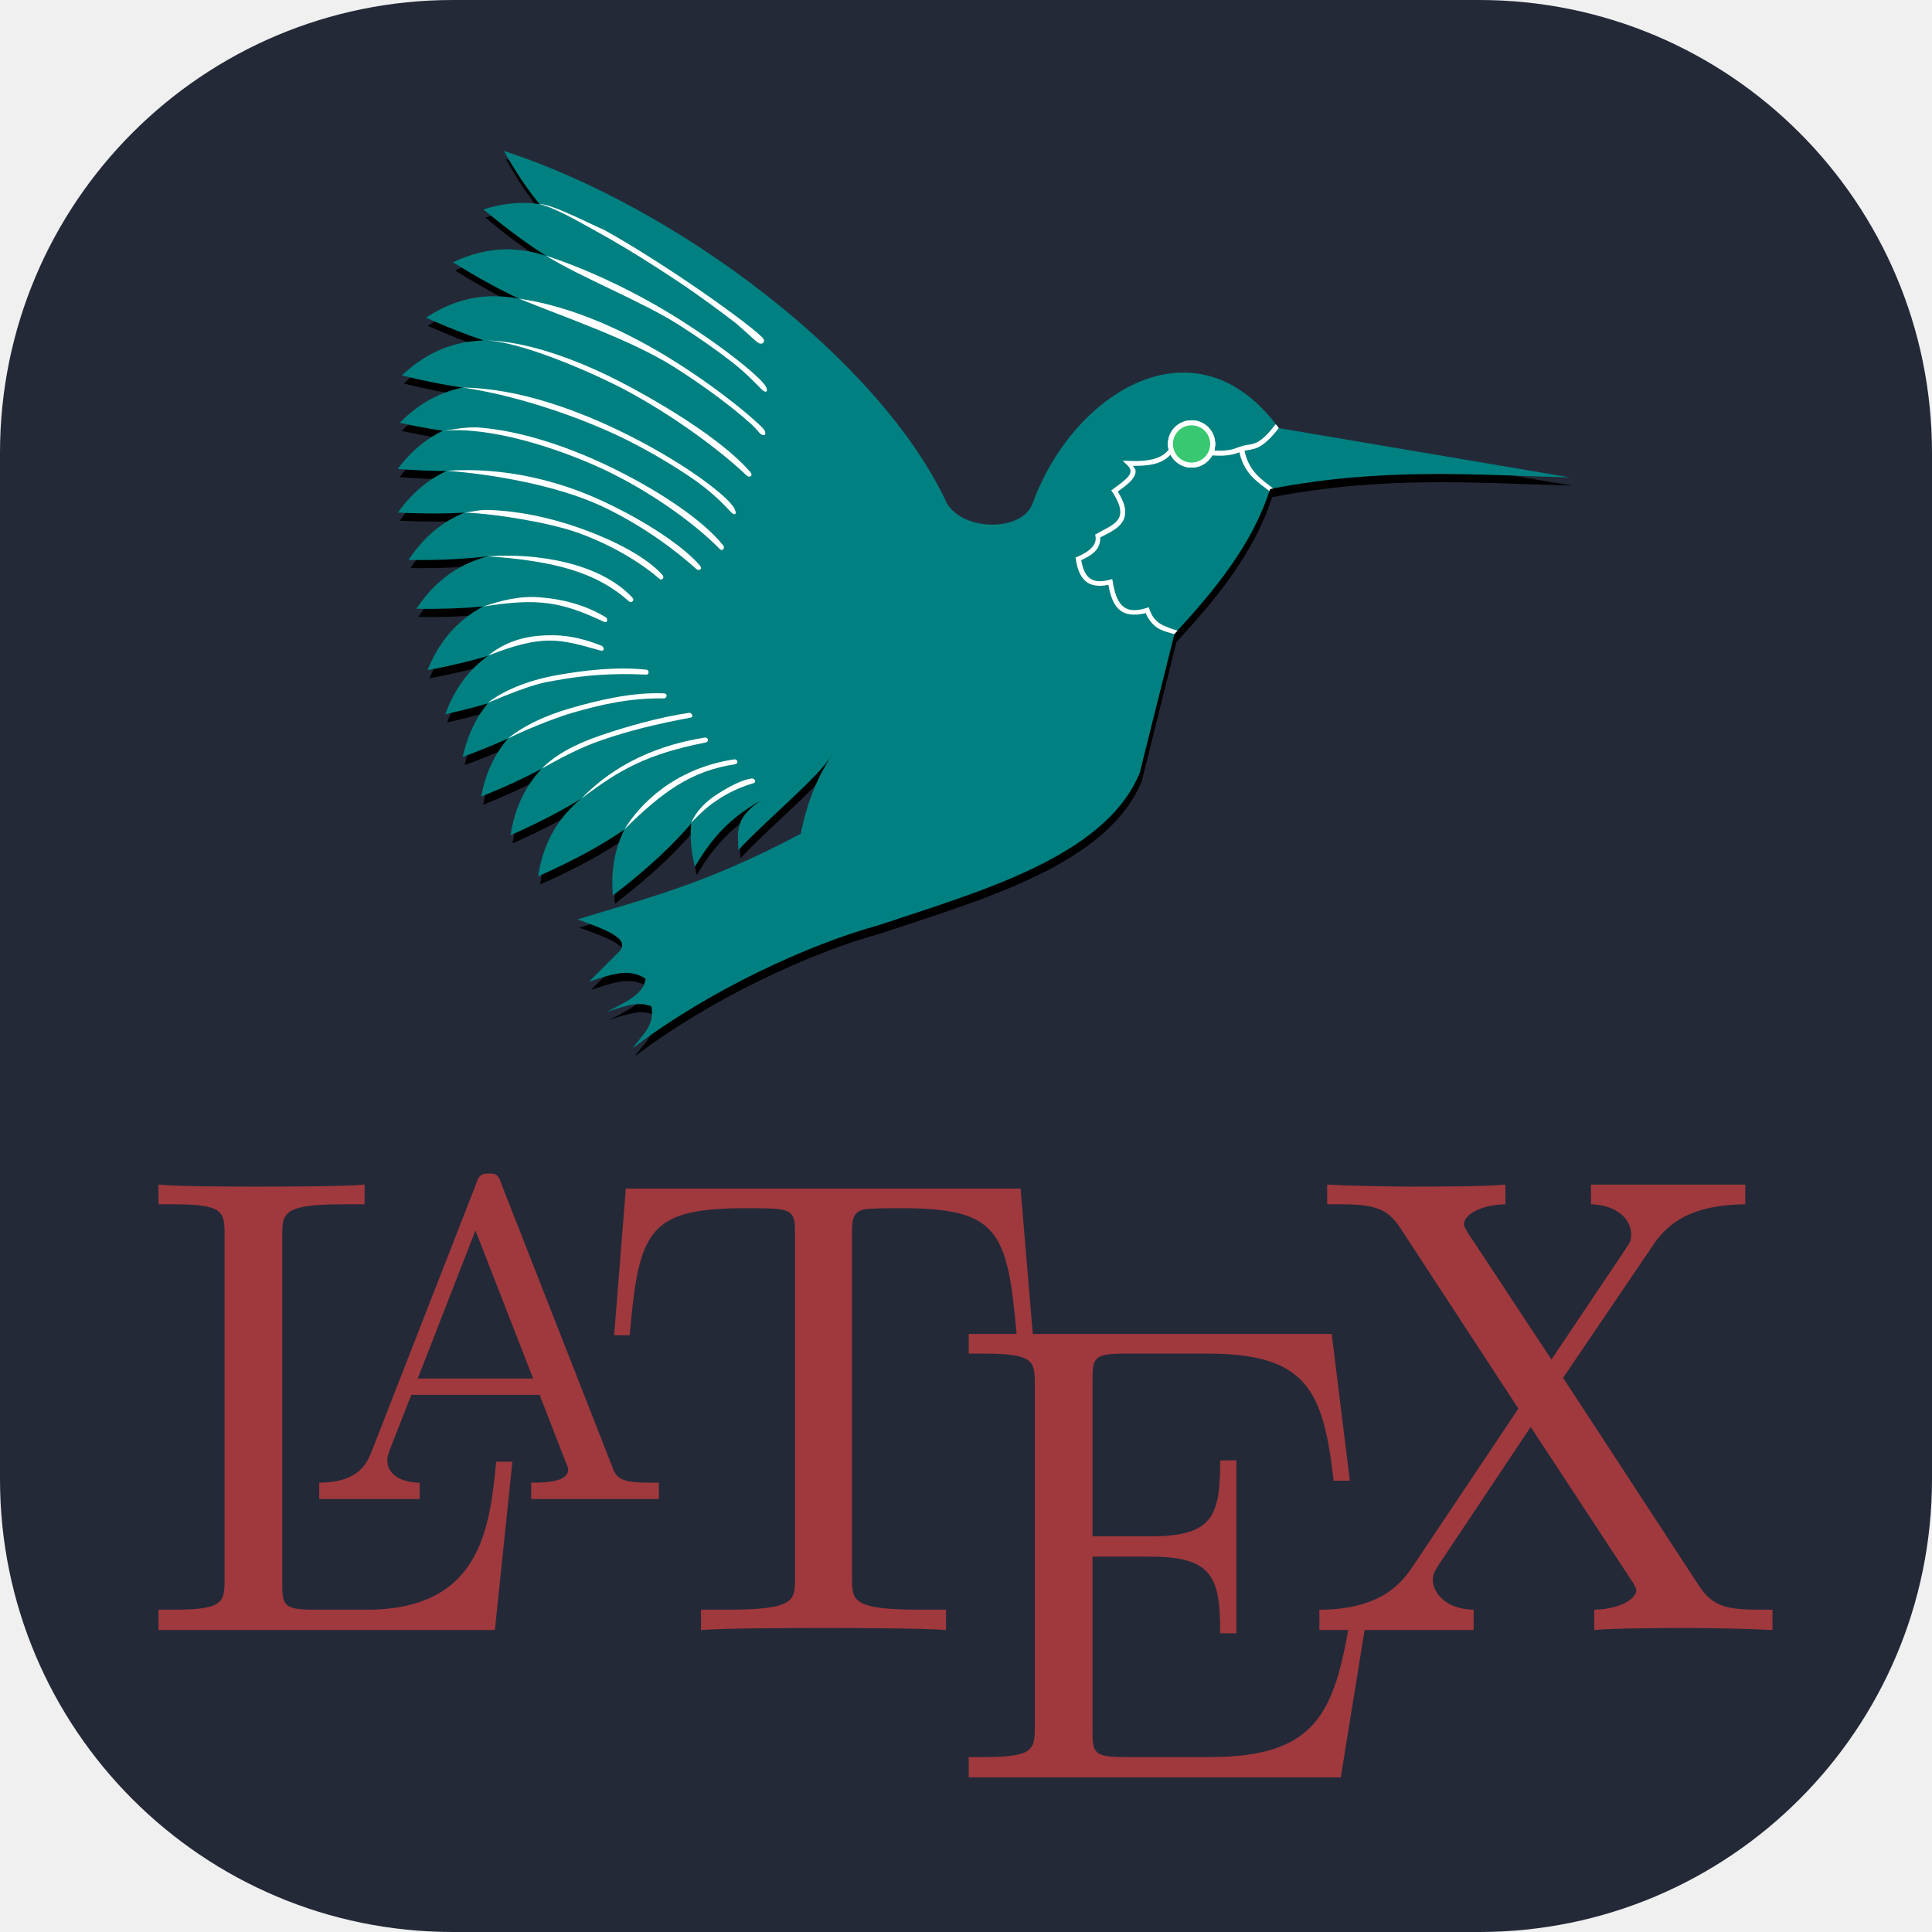
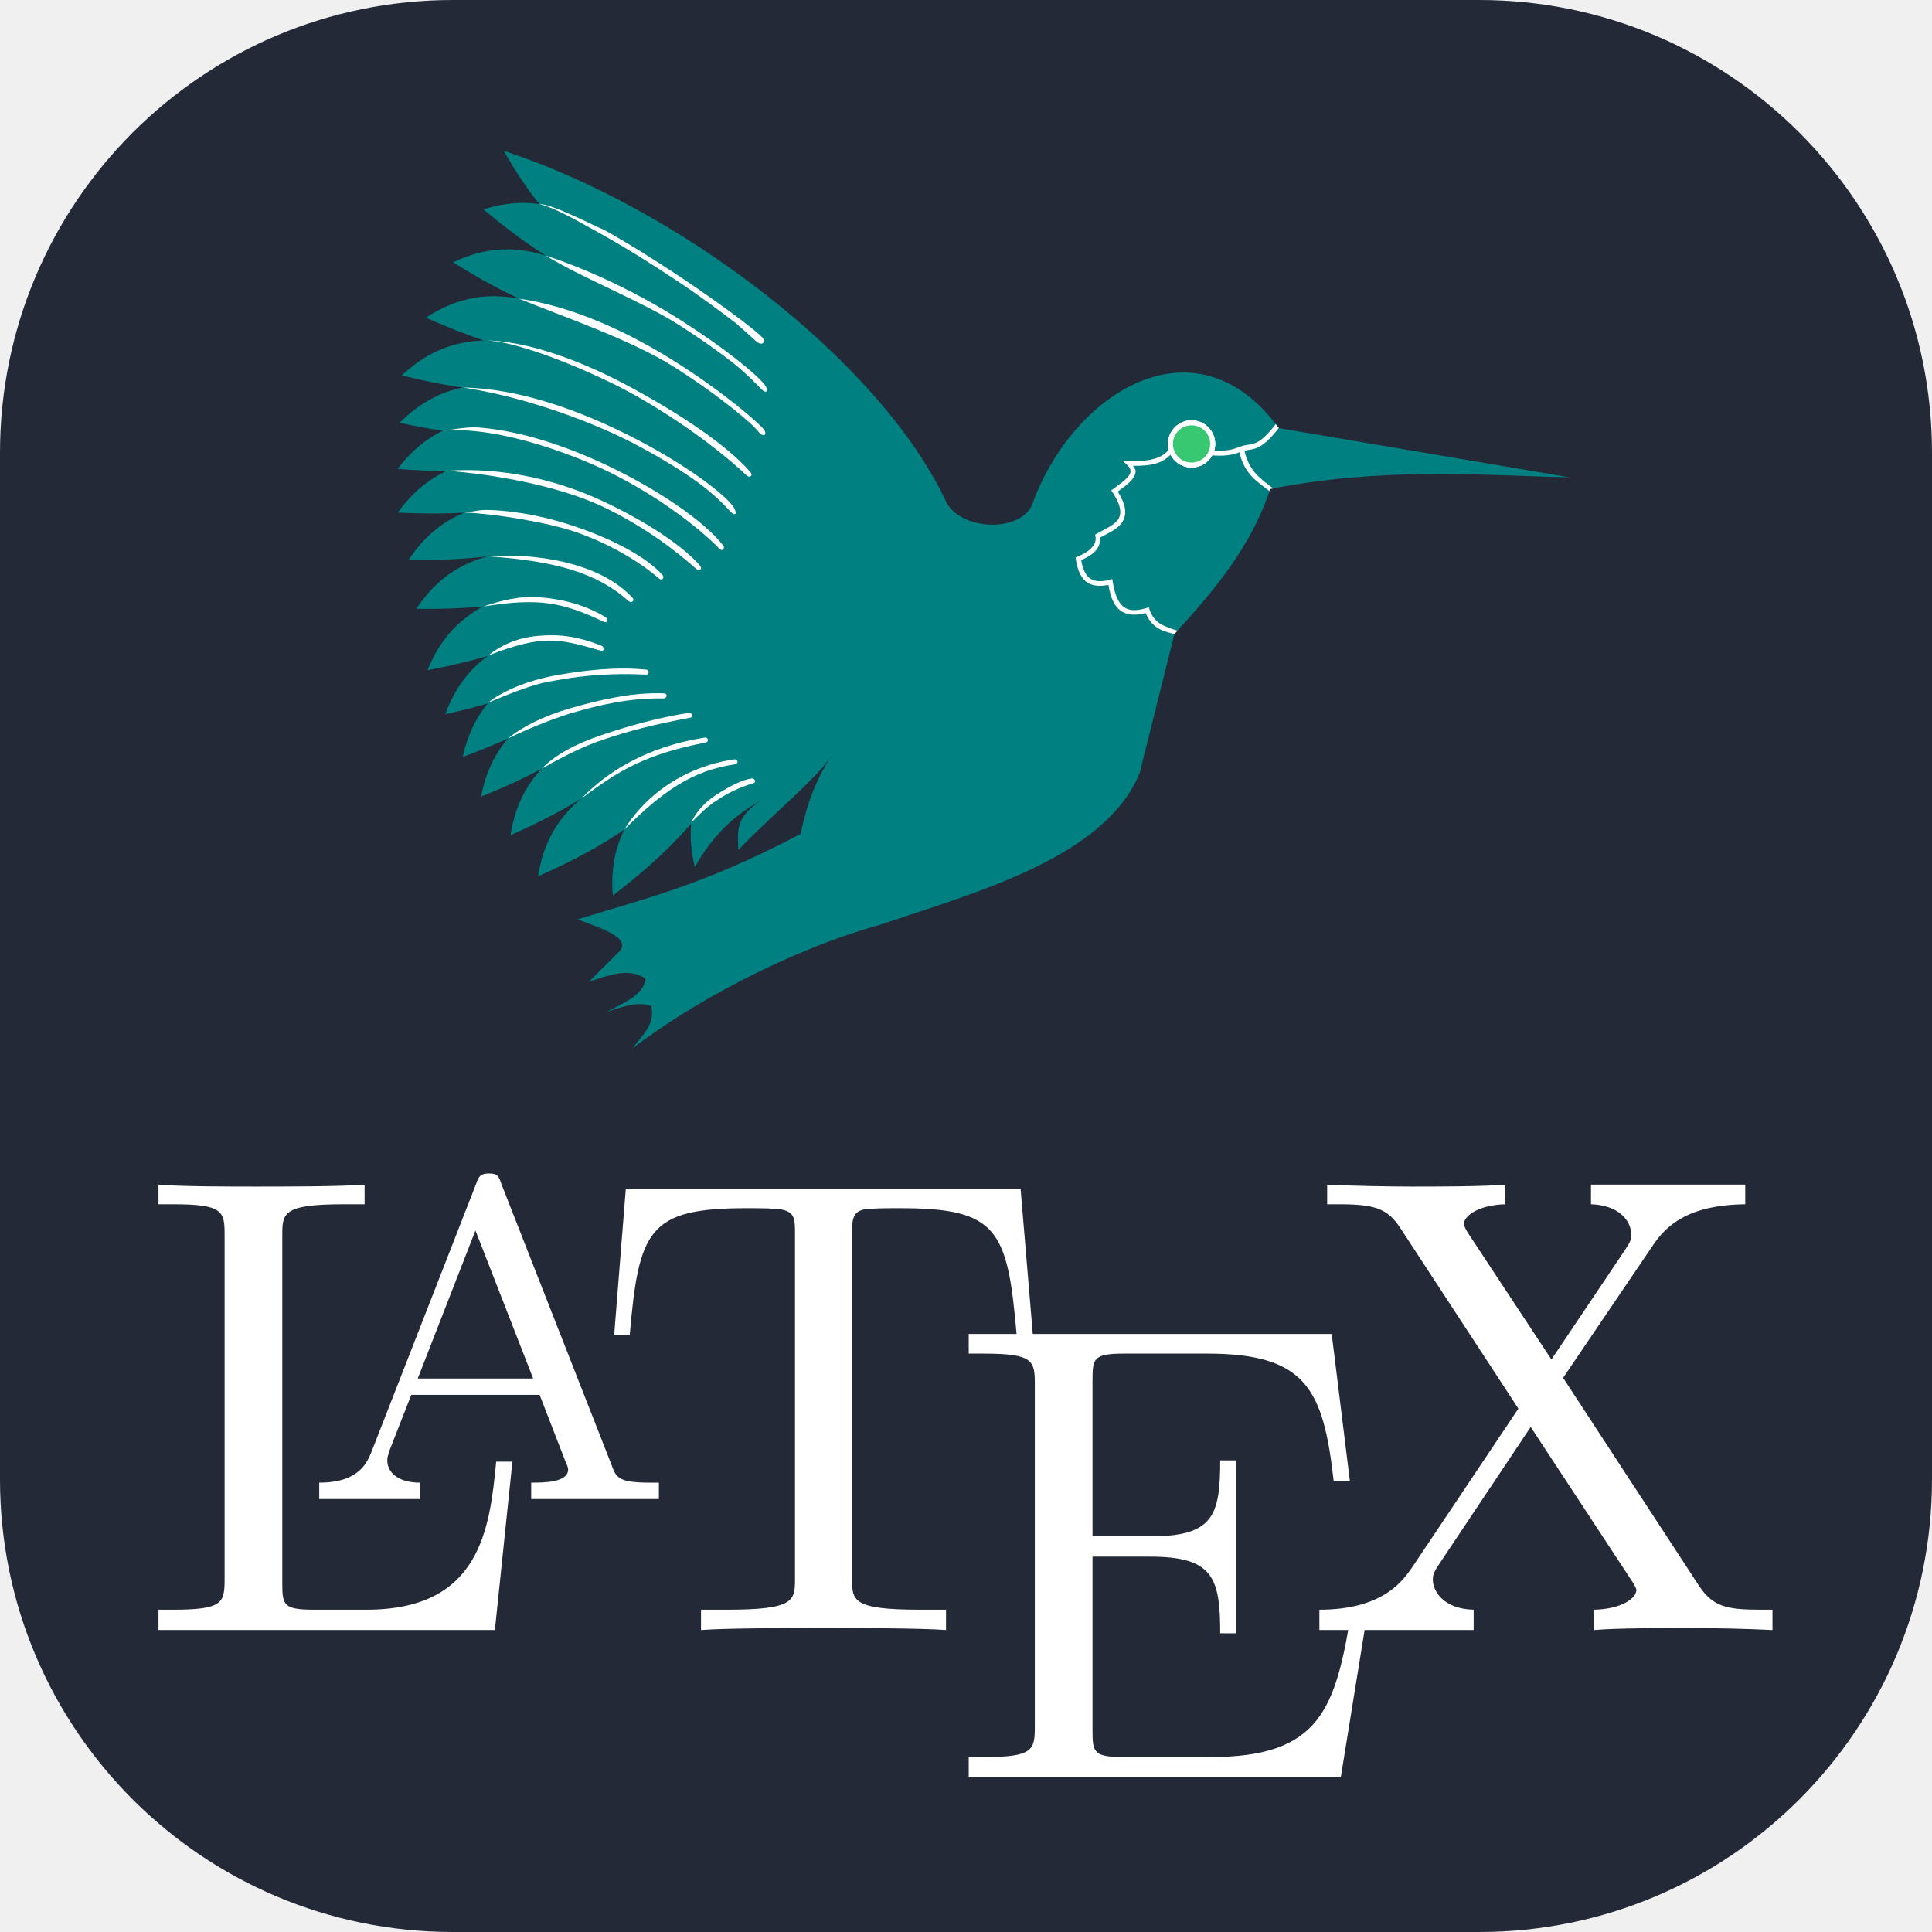
<svg xmlns="http://www.w3.org/2000/svg" width="256" height="256" viewBox="0 0 256 256" fill="none">
  <rect width="256" height="256" rx="60" fill="#242938" />
-   <path d="M67.895 193.68H65.748C64.889 202.533 63.686 213.294 48.57 213.294H41.613C37.576 213.294 37.405 212.687 37.405 209.823V163.738C37.405 160.787 37.405 159.572 45.478 159.572H48.312V156.968C45.22 157.229 37.49 157.229 33.969 157.229C30.619 157.229 23.92 157.229 21 156.968V159.572H22.975C29.589 159.572 29.761 160.526 29.761 163.651V209.215C29.761 212.34 29.589 213.294 22.975 213.294H21V215.985H65.576L67.895 193.68V193.68Z" fill="#9F393D" />
-   <path d="M66.435 156.881C66.091 155.84 65.919 155.493 64.803 155.493C63.686 155.493 63.429 155.84 63.085 156.881L49.257 192.291C48.656 193.767 47.625 196.457 42.3 196.457V198.627H55.613V196.457C52.95 196.457 51.319 195.242 51.319 193.506C51.319 193.072 51.404 192.899 51.576 192.291L54.496 184.827H71.502L74.938 193.68C75.109 194.027 75.281 194.461 75.281 194.721C75.281 196.457 72.017 196.457 70.386 196.457V198.627H87.306V196.457H86.103C82.066 196.457 81.637 195.85 81.036 194.114L66.435 156.881V156.881ZM62.999 163.043L70.643 182.658H55.355L62.999 163.043V163.043Z" fill="#9F393D" />
-   <path d="M135.231 157.489H82.925L81.379 176.93H83.441C84.643 162.956 85.931 160.092 98.9 160.092C100.446 160.092 102.679 160.092 103.538 160.266C105.342 160.613 105.342 161.568 105.342 163.564V209.128C105.342 212.079 105.342 213.294 96.324 213.294H92.888V215.985C96.409 215.724 105.084 215.724 109.035 215.724C112.986 215.724 121.832 215.724 125.354 215.985V213.294H121.918C112.9 213.294 112.9 212.079 112.9 209.128V163.564C112.9 161.828 112.9 160.613 114.446 160.266C115.391 160.092 117.71 160.092 119.342 160.092C132.225 160.092 133.513 162.956 134.716 176.93H136.863C136.863 176.93 135.231 157.489 135.231 157.489Z" fill="#9F393D" />
-   <path d="M181.267 213.207H179.12C176.972 226.486 174.997 232.822 160.31 232.822H148.973C144.936 232.822 144.764 232.214 144.764 229.35V206.264H152.408C160.74 206.264 161.684 209.042 161.684 216.419H163.832V193.506H161.684C161.684 200.883 160.74 203.574 152.408 203.574H144.764V182.831C144.764 179.967 144.936 179.36 148.973 179.36H159.967C173.107 179.36 175.341 184.133 176.715 196.197H178.862C178.862 196.197 176.457 176.756 176.457 176.756H128.36V179.36H130.335C136.949 179.36 137.12 180.314 137.12 183.439V228.743C137.12 231.867 136.949 232.822 130.335 232.822H128.36V235.512H177.66L181.267 213.207V213.207Z" fill="#9F393D" />
-   <path d="M207.119 182.571L218.886 165.213C220.69 162.436 223.61 159.659 231.254 159.572V156.968H210.812V159.572C214.248 159.659 216.138 161.568 216.138 163.564C216.138 164.432 215.966 164.606 215.365 165.56L205.573 180.141C205.573 180.141 194.58 163.477 194.58 163.477C194.408 163.217 193.978 162.523 193.978 162.175C193.978 161.134 195.868 159.659 199.475 159.572V156.968C196.555 157.229 190.285 157.229 187.022 157.229C184.359 157.229 179.034 157.142 175.856 156.968V159.572H177.488C182.212 159.572 183.844 160.179 185.476 162.609L201.193 186.65L187.193 207.566C185.991 209.302 183.414 213.294 174.825 213.294V215.985H195.267V213.294C191.316 213.208 189.856 210.864 189.856 209.302C189.856 208.521 190.113 208.174 190.715 207.219L202.825 189.08L216.395 209.736C216.567 210.083 216.825 210.43 216.825 210.691C216.825 211.732 214.935 213.208 211.242 213.294V215.985C214.248 215.724 220.518 215.724 223.696 215.724C227.303 215.724 231.254 215.811 234.861 215.985V213.294H233.229C228.763 213.294 226.959 212.86 225.156 210.17L207.119 182.571V182.571Z" fill="#9F393D" />
-   <path d="M67.033 21.075C68.532 23.776 70.091 26.102 71.718 28.103L71.738 28.123C71.743 28.13 71.752 28.135 71.758 28.142C71.008 28.033 70.236 27.957 69.435 27.965C67.851 27.982 66.15 28.254 64.316 28.831C67.466 31.469 70.148 33.397 72.505 34.895C72.448 34.876 72.386 34.854 72.328 34.836L72.505 34.934C68.853 33.791 64.913 33.651 60.3 35.84C63.612 37.912 66.392 39.425 68.844 40.565C68.773 40.554 68.699 40.535 68.628 40.525L68.805 40.623C64.983 39.965 61.016 40.335 56.698 43.183C59.514 44.438 61.96 45.385 64.139 46.116H64.159L64.297 46.195C60.652 46.336 57.04 47.471 53.509 50.821C56.594 51.586 59.235 52.097 61.56 52.435C61.495 52.449 61.429 52.461 61.364 52.475C61.273 52.473 61.178 52.476 61.088 52.475L61.186 52.514C58.469 53.131 55.82 54.493 53.233 57.101C55.33 57.554 57.216 57.906 58.942 58.164C56.816 59.192 54.797 60.784 52.958 63.223C55.373 63.411 57.513 63.491 59.435 63.499C57.11 64.575 54.919 66.263 52.977 68.992C56.427 69.164 59.311 69.157 61.797 69.011C61.75 69.03 61.705 69.051 61.659 69.07C61.508 69.084 61.356 69.093 61.206 69.11L61.423 69.188C58.839 70.323 56.447 72.161 54.395 75.271C58.682 75.334 62.078 75.132 64.927 74.779C64.84 74.803 64.757 74.833 64.671 74.858C64.561 74.864 64.445 74.87 64.336 74.878L64.474 74.917C61.115 75.918 58.013 77.845 55.438 81.748C58.901 81.799 61.793 81.668 64.277 81.433C64.223 81.463 64.173 81.502 64.12 81.532C61.152 83.187 58.601 85.673 56.914 89.879C59.96 89.302 62.514 88.693 64.73 88.048C64.693 88.077 64.648 88.097 64.612 88.127L64.749 88.107C62.468 89.81 60.55 92.195 59.257 95.726C61.354 95.262 63.228 94.775 64.907 94.289C63.4 96.111 62.235 98.386 61.58 101.376C63.857 100.537 65.832 99.73 67.584 98.935C67.563 98.959 67.546 98.988 67.525 99.013C67.489 99.041 67.442 99.064 67.407 99.092L67.466 99.072C65.859 100.998 64.633 103.42 64.021 106.632C67.227 105.35 69.835 104.119 72.033 102.951C71.971 103.011 71.895 103.067 71.837 103.128L71.895 103.108C69.951 105.24 68.5 107.979 67.919 111.75C71.703 110.079 74.62 108.527 77.014 107.065C76.989 107.091 76.96 107.118 76.935 107.144L77.093 107.065C74.374 109.393 72.288 112.482 71.561 117.203C76.662 114.951 80.229 112.912 82.999 111.022C81.809 113.427 81.181 116.23 81.483 119.743C86.412 115.961 89.534 112.911 91.858 110.215C91.854 110.254 91.861 110.294 91.858 110.333C91.717 112.042 91.823 113.895 92.33 115.943C95.253 110.922 98.176 108.841 101.149 107.124C97.43 109.535 98.098 111.488 98.098 113.719C102.52 109.062 108.673 104.115 110.559 101.021C108.037 104.809 107.03 108.406 106.366 111.573C93.461 118.398 85.586 120.185 76.778 122.912C80.195 124.165 83.862 125.383 82.349 127.125L78.313 131.161C80.894 130.359 83.529 129.202 85.814 130.767C85.59 132.884 82.92 133.962 80.636 135.196C84.657 133.748 85.524 134.089 86.581 134.429C87.11 136.965 85.275 138.325 84.081 140C94.209 132.3 107.415 126.22 116.721 123.68C129.811 119.272 146.7 114.676 151.291 103.501L155.878 85.075C161.259 79.251 166.208 73.221 168.556 65.881C183.54 62.982 195.662 64.021 208.302 64.345C207.15 64.153 169.717 57.809 169.717 57.809C158.774 42.838 142.45 53.02 137.077 67.81C135.72 71.543 127.98 71.535 125.738 67.791C116.871 48.701 89.947 28.514 67.033 21.075V21.075L67.033 21.075Z" fill="black" />
+   <path d="M67.895 193.68H65.748C64.889 202.533 63.686 213.294 48.57 213.294H41.613C37.576 213.294 37.405 212.687 37.405 209.823V163.738C37.405 160.787 37.405 159.572 45.478 159.572H48.312V156.968C45.22 157.229 37.49 157.229 33.969 157.229C30.619 157.229 23.92 157.229 21 156.968V159.572H22.975C29.589 159.572 29.761 160.526 29.761 163.651V209.215C29.761 212.34 29.589 213.294 22.975 213.294H21V215.985H65.576L67.895 193.68V193.68Z" fill="white" />
+   <path d="M66.435 156.881C66.091 155.84 65.919 155.493 64.803 155.493C63.686 155.493 63.429 155.84 63.085 156.881L49.257 192.291C48.656 193.767 47.625 196.457 42.3 196.457V198.627H55.613V196.457C52.95 196.457 51.319 195.242 51.319 193.506C51.319 193.072 51.404 192.899 51.576 192.291L54.496 184.827H71.502L74.938 193.68C75.109 194.027 75.281 194.461 75.281 194.721C75.281 196.457 72.017 196.457 70.386 196.457V198.627H87.306V196.457H86.103C82.066 196.457 81.637 195.85 81.036 194.114L66.435 156.881V156.881ZM62.999 163.043L70.643 182.658H55.355L62.999 163.043V163.043Z" fill="white" />
+   <path d="M135.231 157.489H82.925L81.379 176.93H83.441C84.643 162.956 85.931 160.092 98.9 160.092C100.446 160.092 102.679 160.092 103.538 160.266C105.342 160.613 105.342 161.568 105.342 163.564V209.128C105.342 212.079 105.342 213.294 96.324 213.294H92.888V215.985C96.409 215.724 105.084 215.724 109.035 215.724C112.986 215.724 121.832 215.724 125.354 215.985V213.294H121.918C112.9 213.294 112.9 212.079 112.9 209.128V163.564C112.9 161.828 112.9 160.613 114.446 160.266C115.391 160.092 117.71 160.092 119.342 160.092C132.225 160.092 133.513 162.956 134.716 176.93H136.863C136.863 176.93 135.231 157.489 135.231 157.489Z" fill="white" />
+   <path d="M181.267 213.207H179.12C176.972 226.486 174.997 232.822 160.31 232.822H148.973C144.936 232.822 144.764 232.214 144.764 229.35V206.264H152.408C160.74 206.264 161.684 209.042 161.684 216.419H163.832V193.506H161.684C161.684 200.883 160.74 203.574 152.408 203.574H144.764V182.831C144.764 179.967 144.936 179.36 148.973 179.36H159.967C173.107 179.36 175.341 184.133 176.715 196.197H178.862C178.862 196.197 176.457 176.756 176.457 176.756H128.36V179.36H130.335C136.949 179.36 137.12 180.314 137.12 183.439V228.743C137.12 231.867 136.949 232.822 130.335 232.822H128.36V235.512H177.66L181.267 213.207V213.207Z" fill="white" />
+   <path d="M207.119 182.571L218.886 165.213C220.69 162.436 223.61 159.659 231.254 159.572V156.968H210.812V159.572C214.248 159.659 216.138 161.568 216.138 163.564C216.138 164.432 215.966 164.606 215.365 165.56L205.573 180.141C205.573 180.141 194.58 163.477 194.58 163.477C194.408 163.217 193.978 162.523 193.978 162.175C193.978 161.134 195.868 159.659 199.475 159.572V156.968C196.555 157.229 190.285 157.229 187.022 157.229C184.359 157.229 179.034 157.142 175.856 156.968V159.572H177.488C182.212 159.572 183.844 160.179 185.476 162.609L201.193 186.65L187.193 207.566C185.991 209.302 183.414 213.294 174.825 213.294V215.985H195.267V213.294C191.316 213.208 189.856 210.864 189.856 209.302C189.856 208.521 190.113 208.174 190.715 207.219L202.825 189.08L216.395 209.736C216.567 210.083 216.825 210.43 216.825 210.691C216.825 211.732 214.935 213.208 211.242 213.294V215.985C214.248 215.724 220.518 215.724 223.696 215.724C227.303 215.724 231.254 215.811 234.861 215.985V213.294H233.229C228.763 213.294 226.959 212.86 225.156 210.17L207.119 182.571V182.571Z" fill="white" />
  <path d="M66.772 20C68.282 22.72 69.852 25.041 71.49 27.052C70.741 26.943 69.969 26.878 69.167 26.887C67.584 26.904 65.891 27.166 64.056 27.744C67.257 30.424 69.962 32.38 72.348 33.887C68.662 32.71 64.693 32.542 60.03 34.755C63.436 36.886 66.294 38.426 68.796 39.577C64.896 38.858 60.851 39.185 56.437 42.096C59.352 43.395 61.872 44.37 64.109 45.111C60.437 45.239 56.803 46.373 53.247 49.747C56.332 50.512 58.975 51.019 61.3 51.357C58.455 51.932 55.663 53.297 52.958 56.024C55.054 56.477 56.941 56.819 58.667 57.077C56.542 58.105 54.529 59.697 52.689 62.137C55.105 62.324 57.242 62.407 59.163 62.415C56.838 63.491 54.662 65.191 52.72 67.919C56.17 68.091 59.052 68.074 61.538 67.929C58.806 69.046 56.288 70.933 54.135 74.196C58.422 74.259 61.818 74.053 64.666 73.701C61.131 74.66 57.859 76.59 55.167 80.67C58.63 80.721 61.521 80.595 64.005 80.36C60.969 82.015 58.361 84.525 56.644 88.806C59.77 88.214 62.389 87.581 64.645 86.917C62.296 88.627 60.32 91.029 58.998 94.64C61.095 94.177 62.956 93.691 64.635 93.205C63.128 95.027 61.966 97.308 61.31 100.298C63.588 99.46 65.558 98.647 67.309 97.851C65.645 99.799 64.374 102.264 63.747 105.554C66.953 104.272 69.561 103.047 71.759 101.878C69.744 104.032 68.245 106.803 67.65 110.665C71.554 108.941 74.549 107.345 76.984 105.843C74.187 108.187 72.037 111.303 71.295 116.116C76.395 113.865 79.955 111.822 82.725 109.932C81.535 112.337 80.905 115.154 81.207 118.666C86.136 114.884 89.259 111.823 91.583 109.126C91.426 110.868 91.55 112.762 92.068 114.857C95.607 108.776 99.124 107.001 102.764 104.972C96.967 107.891 97.826 110.088 97.826 112.637C102.249 107.98 108.416 103.041 110.303 99.947C107.78 103.735 106.754 107.322 106.09 110.489C93.185 117.314 85.328 119.097 76.519 121.825C79.936 123.079 83.598 124.306 82.084 126.048L78.047 130.075C80.628 129.273 83.259 128.128 85.543 129.693C85.319 131.81 82.644 132.878 80.36 134.112C84.38 132.663 85.25 132.998 86.307 133.338C86.835 135.874 85.002 137.238 83.808 138.913C93.936 131.213 107.15 125.13 116.456 122.589C129.546 118.181 146.424 113.599 151.014 102.425L155.619 83.995C161 78.17 165.95 72.131 168.298 64.79C183.283 61.891 195.399 62.938 208.039 63.262C206.887 63.07 169.445 56.726 169.445 56.726C158.502 41.755 142.191 51.931 136.817 66.721C135.461 70.454 127.723 70.455 125.481 66.711C116.614 47.621 89.687 27.438 66.773 20V20L66.772 20Z" fill="#008080" />
  <path d="M155.177 59.069L155.079 59.227C154.691 59.95 154.034 60.444 153.11 60.743C152.187 61.041 151.004 61.137 149.626 61.077L148.76 61.038L149.39 61.648C149.709 61.956 149.799 62.201 149.803 62.416C149.808 62.63 149.715 62.862 149.508 63.125C149.093 63.649 148.269 64.219 147.5 64.798L147.244 64.975L147.421 65.231C148.062 66.215 148.356 66.973 148.425 67.554C148.494 68.135 148.359 68.553 148.09 68.912C147.553 69.632 146.375 70.12 145.314 70.724L145.118 70.822L145.157 71.058C145.248 71.612 145.099 72.064 144.704 72.515C144.309 72.966 143.645 73.396 142.755 73.775L142.519 73.873L142.558 74.129C142.736 75.314 143.092 76.346 143.838 77.003C144.52 77.605 145.553 77.764 146.87 77.496C147.099 78.759 147.428 79.908 148.189 80.665C148.959 81.433 150.18 81.66 151.811 81.236C152.178 82.121 152.715 82.751 153.327 83.165C153.999 83.62 154.878 83.803 155.6 84.028L156.028 83.567C155.311 83.344 154.252 83 153.681 82.614C153.11 82.228 152.646 81.699 152.323 80.783L152.224 80.468L151.909 80.567C150.232 81.082 149.302 80.85 148.661 80.212C148.021 79.575 147.661 78.422 147.441 77.082L147.382 76.728L147.027 76.826C145.645 77.187 144.828 77.002 144.271 76.511C143.751 76.052 143.443 75.239 143.267 74.228C144.068 73.857 144.755 73.452 145.196 72.948C145.628 72.456 145.814 71.847 145.787 71.216C146.764 70.678 147.943 70.216 148.622 69.306C148.977 68.83 149.161 68.205 149.075 67.475C148.996 66.811 148.671 66.045 148.11 65.133C148.799 64.625 149.546 64.117 150.02 63.518C150.283 63.185 150.481 62.817 150.472 62.396C150.468 62.164 150.245 61.953 150.118 61.727C151.316 61.743 152.407 61.664 153.307 61.373C154.256 61.066 155.001 60.507 155.492 59.739C156.91 59.746 158.378 60.057 159.863 60.25C161.388 60.449 162.94 60.502 164.41 59.857L164.135 59.246C162.834 59.817 161.445 59.794 159.961 59.601C158.477 59.408 156.931 59.058 155.374 59.069H155.177L155.177 59.069Z" fill="white" />
  <path d="M160.686 58.824C160.686 60.369 159.434 61.621 157.889 61.621C156.344 61.621 155.092 60.369 155.092 58.824C155.092 57.279 156.344 56.027 157.889 56.027C159.434 56.027 160.686 57.279 160.686 58.824Z" fill="white" stroke="white" stroke-width="0.661" />
  <path d="M169.041 56.2C166.529 59.467 165.898 58.623 164.369 59.171L164.113 59.269L164.153 59.545C164.741 62.826 166.686 63.869 168.204 65.062L168.288 64.796L168.692 64.719C167.171 63.524 165.506 62.511 164.901 59.722C166.014 59.459 167.077 59.795 169.448 56.71L169.041 56.2V56.2Z" fill="white" />
  <path d="M72.344 33.879C77.09 36.822 84.9 39.856 89.915 43.026C92.675 44.783 95.153 46.533 97.081 48.046C99.009 49.558 100.435 51.121 100.96 51.629C101.484 52.137 101.84 51.897 101.491 51.235C101.142 50.573 99.425 49.044 97.475 47.514C95.525 45.985 93.046 44.242 90.27 42.474C84.718 38.94 78.203 35.779 72.344 33.879L72.344 33.879Z" fill="white" />
  <path d="M71.49 27.05C73.48 27.51 76.416 29.206 79.681 31.022C82.945 32.837 86.504 35.071 89.76 37.243C93.016 39.414 95.526 41.315 97.533 42.847C99.439 44.478 100.38 45.534 100.745 45.531C100.795 45.541 100.844 45.541 100.922 45.531C101 45.52 101.131 45.46 101.197 45.334C101.264 45.208 101.238 45.102 101.217 45.038C101.196 44.975 101.185 44.941 101.158 44.901C101.05 44.739 100.886 44.587 100.646 44.369C100.167 43.932 99.374 43.29 98.363 42.519C96.34 40.975 93.401 38.87 90.134 36.691C86.867 34.512 83.283 32.259 79.996 30.431C78.827 29.998 73.095 26.967 71.49 27.05H71.49L71.49 27.05Z" fill="white" />
  <path d="M68.772 39.578C74.862 42.064 83.527 44.984 89.31 48.619C92.418 50.593 95.124 52.558 97.145 54.171C98.156 54.977 99 55.702 99.626 56.277C100.252 56.853 100.604 57.375 100.807 57.518C101.23 57.816 101.555 57.618 101.358 57.144C101.21 56.785 100.72 56.375 100.078 55.785C99.437 55.196 98.579 54.473 97.559 53.659C95.518 52.031 92.794 50.035 89.664 48.048C83.406 44.074 75.924 40.58 68.772 39.578L68.772 39.578Z" fill="white" />
  <path d="M64.085 45.103C68.831 45.106 78.637 49.451 82.77 51.628C89.471 55.202 95.564 59.796 98.932 63.007C99.306 63.363 99.851 63.049 99.424 62.554C96.296 58.929 89.835 54.657 83.085 51.057C76.334 47.457 69.344 45.097 64.085 45.103L64.085 45.103Z" fill="white" />
  <path d="M61.342 51.355C68.478 52.399 77.032 55.28 83.264 58.401C86.742 60.167 89.844 62.058 92.222 63.736C94.6 65.413 96.356 67.302 96.789 67.791C97.222 68.28 97.739 68.3 97.34 67.437C96.942 66.573 95.005 64.884 92.596 63.184C90.187 61.485 87.065 59.59 83.56 57.81C76.55 54.251 68.566 51.45 61.342 51.355L61.342 51.355Z" fill="white" />
  <path d="M63.697 56.666C61.925 56.512 60.329 56.875 58.703 57.078C65.044 56.484 73.91 59.396 79.821 62.12C86.783 65.384 92.564 69.865 95.334 72.711C95.767 73.156 96.074 72.589 95.846 72.297C93.267 69.005 87.126 64.805 80.096 61.509C74.824 59.038 69.016 57.131 63.697 56.667V56.666Z" fill="white" />
  <path d="M59.192 62.381C65.432 62.843 73.786 64.338 79.638 67.024C85.523 69.777 89.99 73.346 92.237 75.371C92.583 75.683 93.194 75.462 92.709 74.899C90.659 72.516 85.89 69.22 79.933 66.434C73.976 63.647 66.739 61.863 59.192 62.381L59.192 62.381Z" fill="white" />
  <path d="M64.796 67.574C63.479 67.529 62.862 67.776 61.592 67.913C65.827 68.099 72.557 69.226 76.273 70.487C81.096 72.161 85.062 74.681 87.317 76.649C87.753 77.029 88.078 76.519 87.79 76.197C85.677 73.826 81.384 71.555 76.49 69.857C72.819 68.584 68.745 67.707 64.796 67.574H64.796Z" fill="white" />
  <path d="M64.614 73.715C73.667 74.326 79.142 75.921 83.338 79.68C83.652 79.962 84.149 79.574 83.81 79.208C79.504 74.542 71.026 73.242 64.614 73.715L64.614 73.715Z" fill="white" />
  <path d="M71.585 79.153C68.841 78.932 66.545 79.532 64.043 80.365C71.363 79.198 74.406 79.758 79.952 82.362C80.584 82.659 80.547 81.959 80.267 81.791C77.321 80.02 74.329 79.374 71.585 79.153L71.585 79.153Z" fill="white" />
  <path d="M71.325 84.251C68.73 84.481 66.526 85.372 64.71 86.85C71.958 84.056 73.962 84.612 79.505 86.183C80.234 86.39 80.008 85.688 79.722 85.573C76.402 84.242 73.92 84.021 71.325 84.251L71.325 84.251Z" fill="white" />
  <path d="M85.686 88.74C81.819 88.322 77.462 88.791 73.638 89.489C69.814 90.186 66.526 91.603 64.669 93.112C71.027 90.427 72.186 90.433 73.757 90.138C77.524 89.451 81.258 89.183 85.647 89.39C86.045 89.409 86.025 88.777 85.687 88.74H85.686Z" fill="white" />
  <path d="M87.931 91.871C83.74 91.712 79.411 92.749 75.666 93.82C71.922 94.89 69.142 96.35 67.309 97.841C71.018 96.057 74.469 94.849 75.843 94.45C79.535 93.394 83.26 92.481 87.97 92.54C88.336 92.545 88.573 91.895 87.931 91.871L87.931 91.871Z" fill="white" />
  <path d="M91.353 94.447C87.406 95.03 83.267 96.196 79.659 97.42C76.052 98.644 73.484 100.098 71.808 101.838C76.1 99.375 78.46 98.511 79.856 98.03C83.42 96.821 86.747 95.98 91.471 95.097C92.038 94.991 91.583 94.413 91.353 94.447H91.353Z" fill="white" />
  <path d="M93.361 97.735C85.445 98.996 80.315 102.411 77.055 105.798C82.108 101.991 85.623 99.945 93.498 98.385C93.997 98.286 93.846 97.657 93.361 97.735L93.361 97.735Z" fill="white" />
  <path d="M97.218 100.628C89.256 101.854 84.665 106.694 82.753 109.889C87.79 104.857 91.71 102.118 97.355 101.278C97.927 101.193 97.781 100.541 97.218 100.628L97.218 100.628Z" fill="white" />
  <path d="M99.621 103.149C98.379 103.304 96.689 104.184 95.093 105.197C93.496 106.21 92.292 107.442 91.573 109.03C93.496 107.045 94.266 106.508 95.447 105.748C96.98 104.775 98.524 104.163 99.778 103.799C100.366 103.628 99.922 103.112 99.621 103.149H99.621Z" fill="white" />
  <path d="M160.686 58.824C160.686 60.369 159.434 61.621 157.889 61.621C156.344 61.621 155.092 60.369 155.092 58.824C155.092 57.279 156.344 56.027 157.889 56.027C159.434 56.027 160.686 57.279 160.686 58.824Z" fill="white" stroke="white" stroke-width="0.661" />
  <path d="M160.686 58.824C160.686 60.369 159.434 61.621 157.889 61.621C156.344 61.621 155.092 60.369 155.092 58.824C155.092 57.279 156.344 56.027 157.889 56.027C159.434 56.027 160.686 57.279 160.686 58.824Z" fill="#37C871" stroke="white" stroke-width="0.661" />
</svg>
